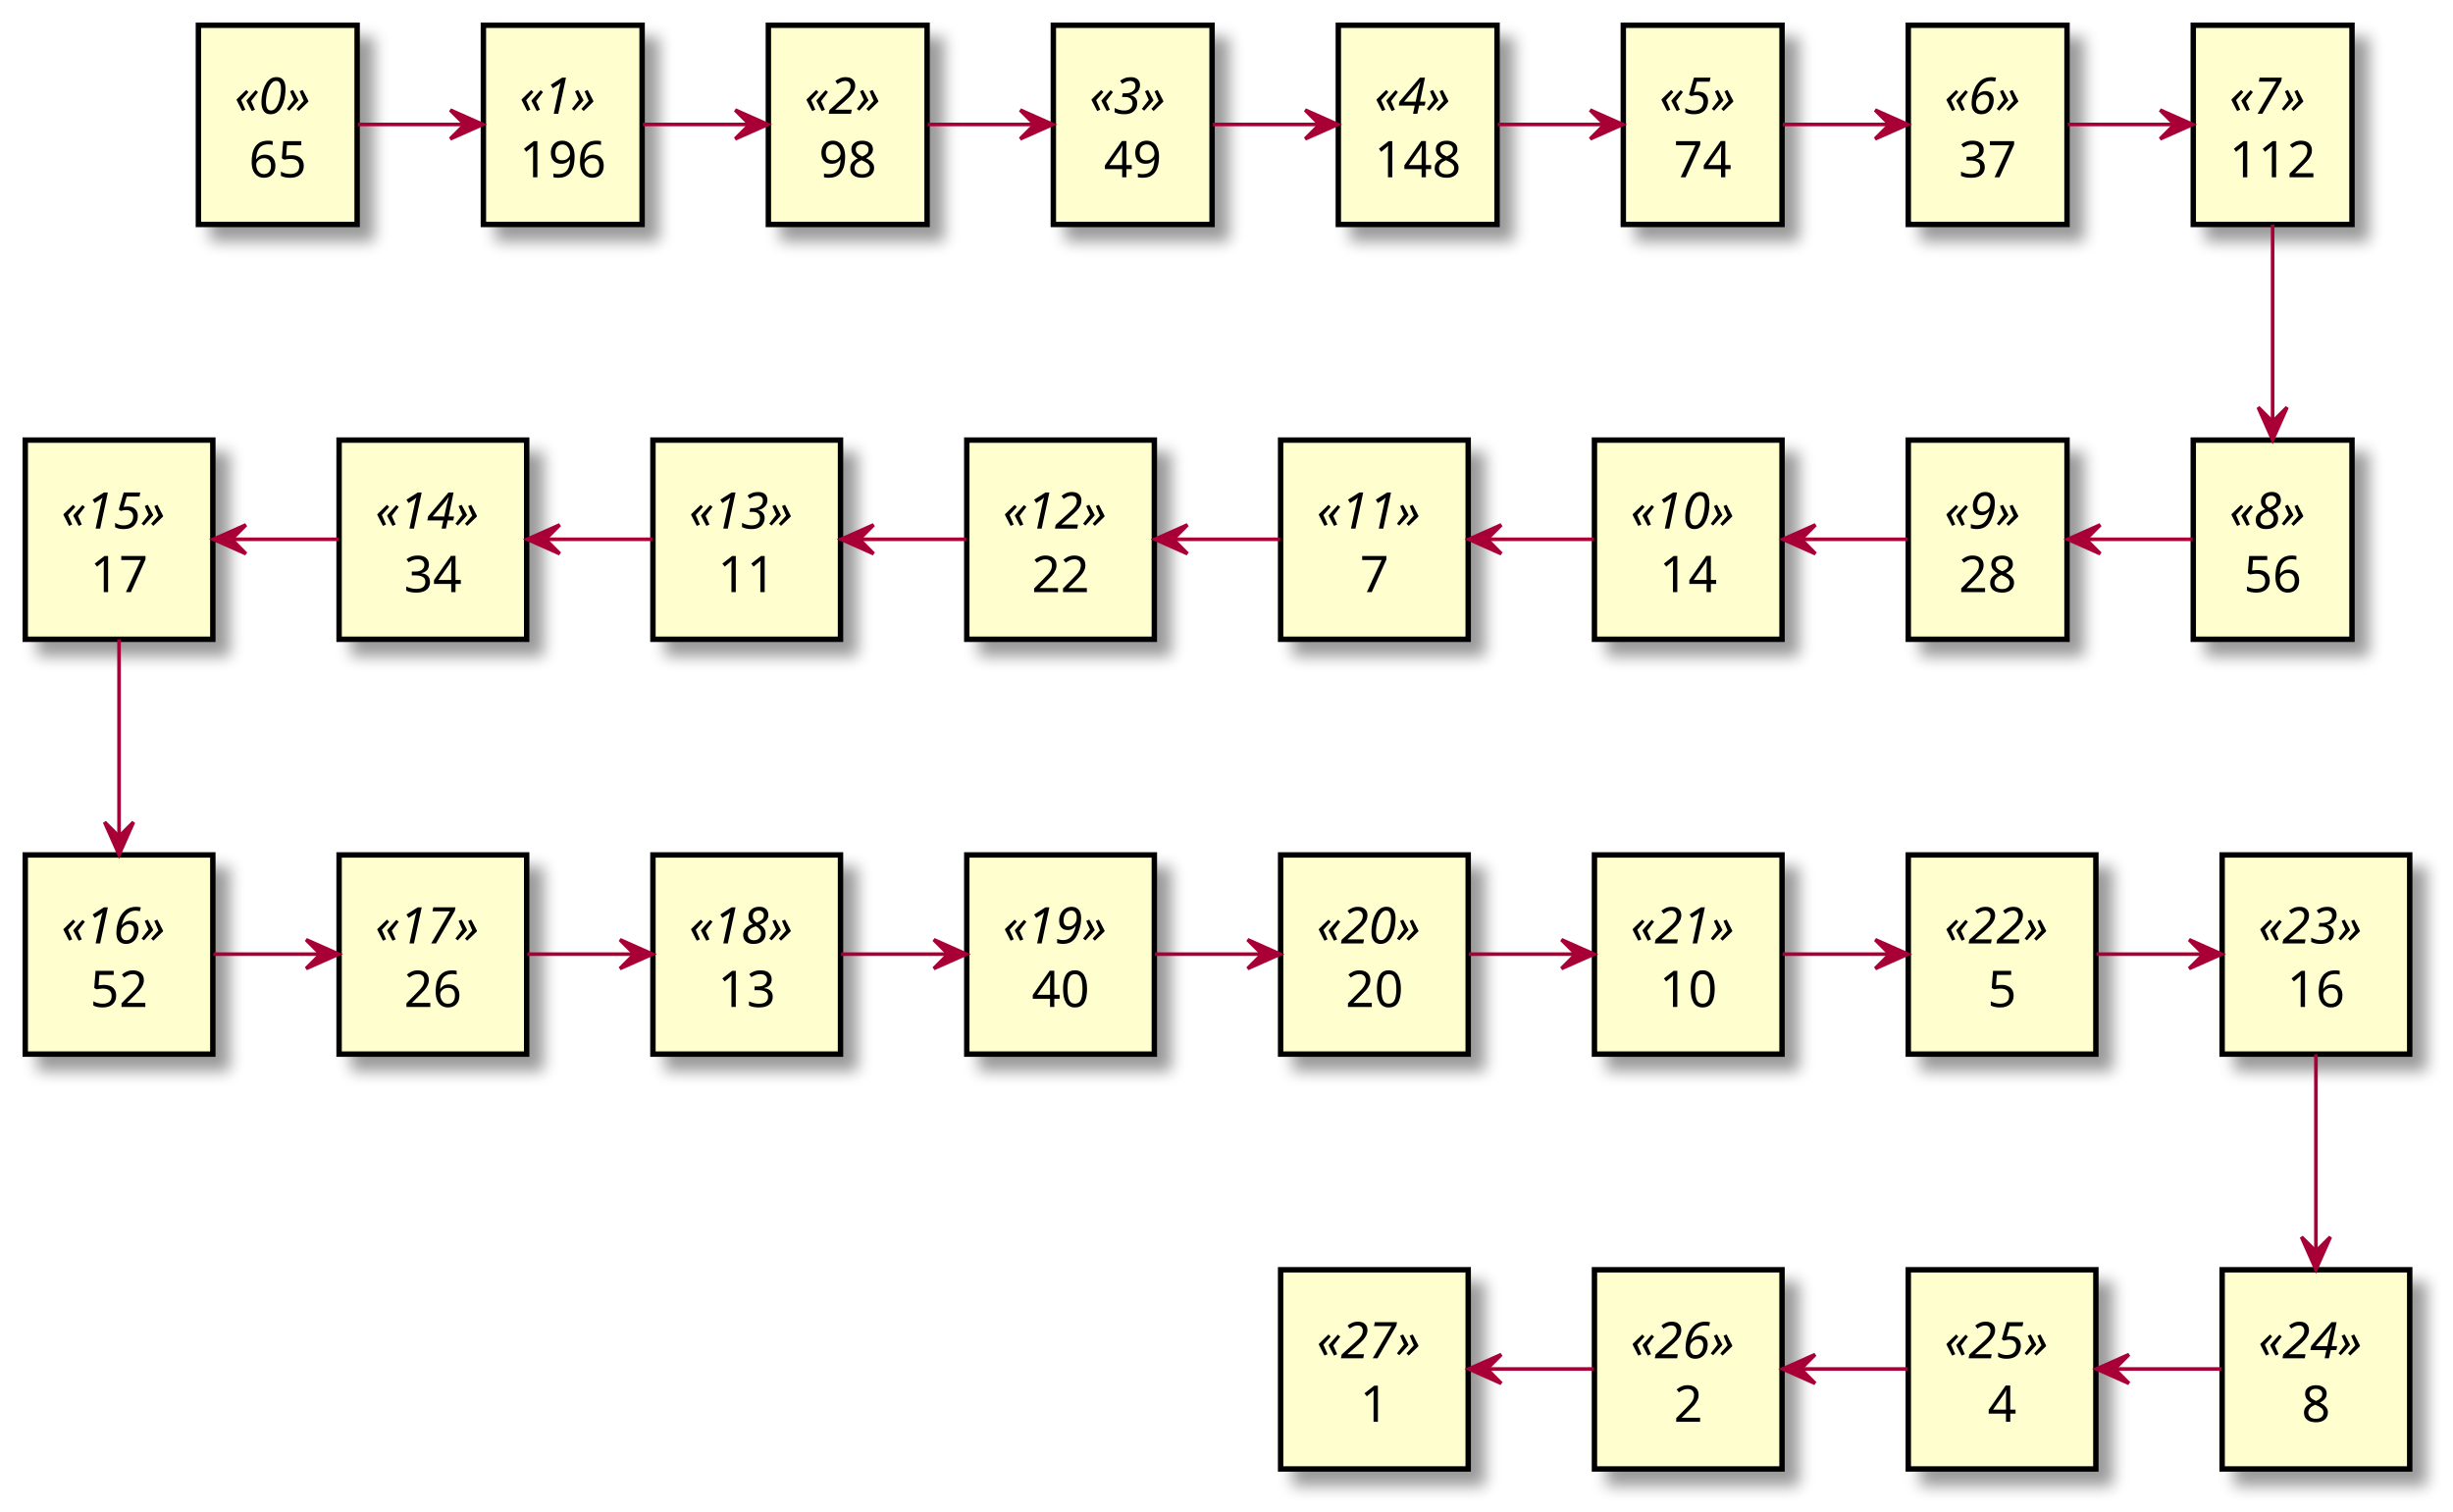
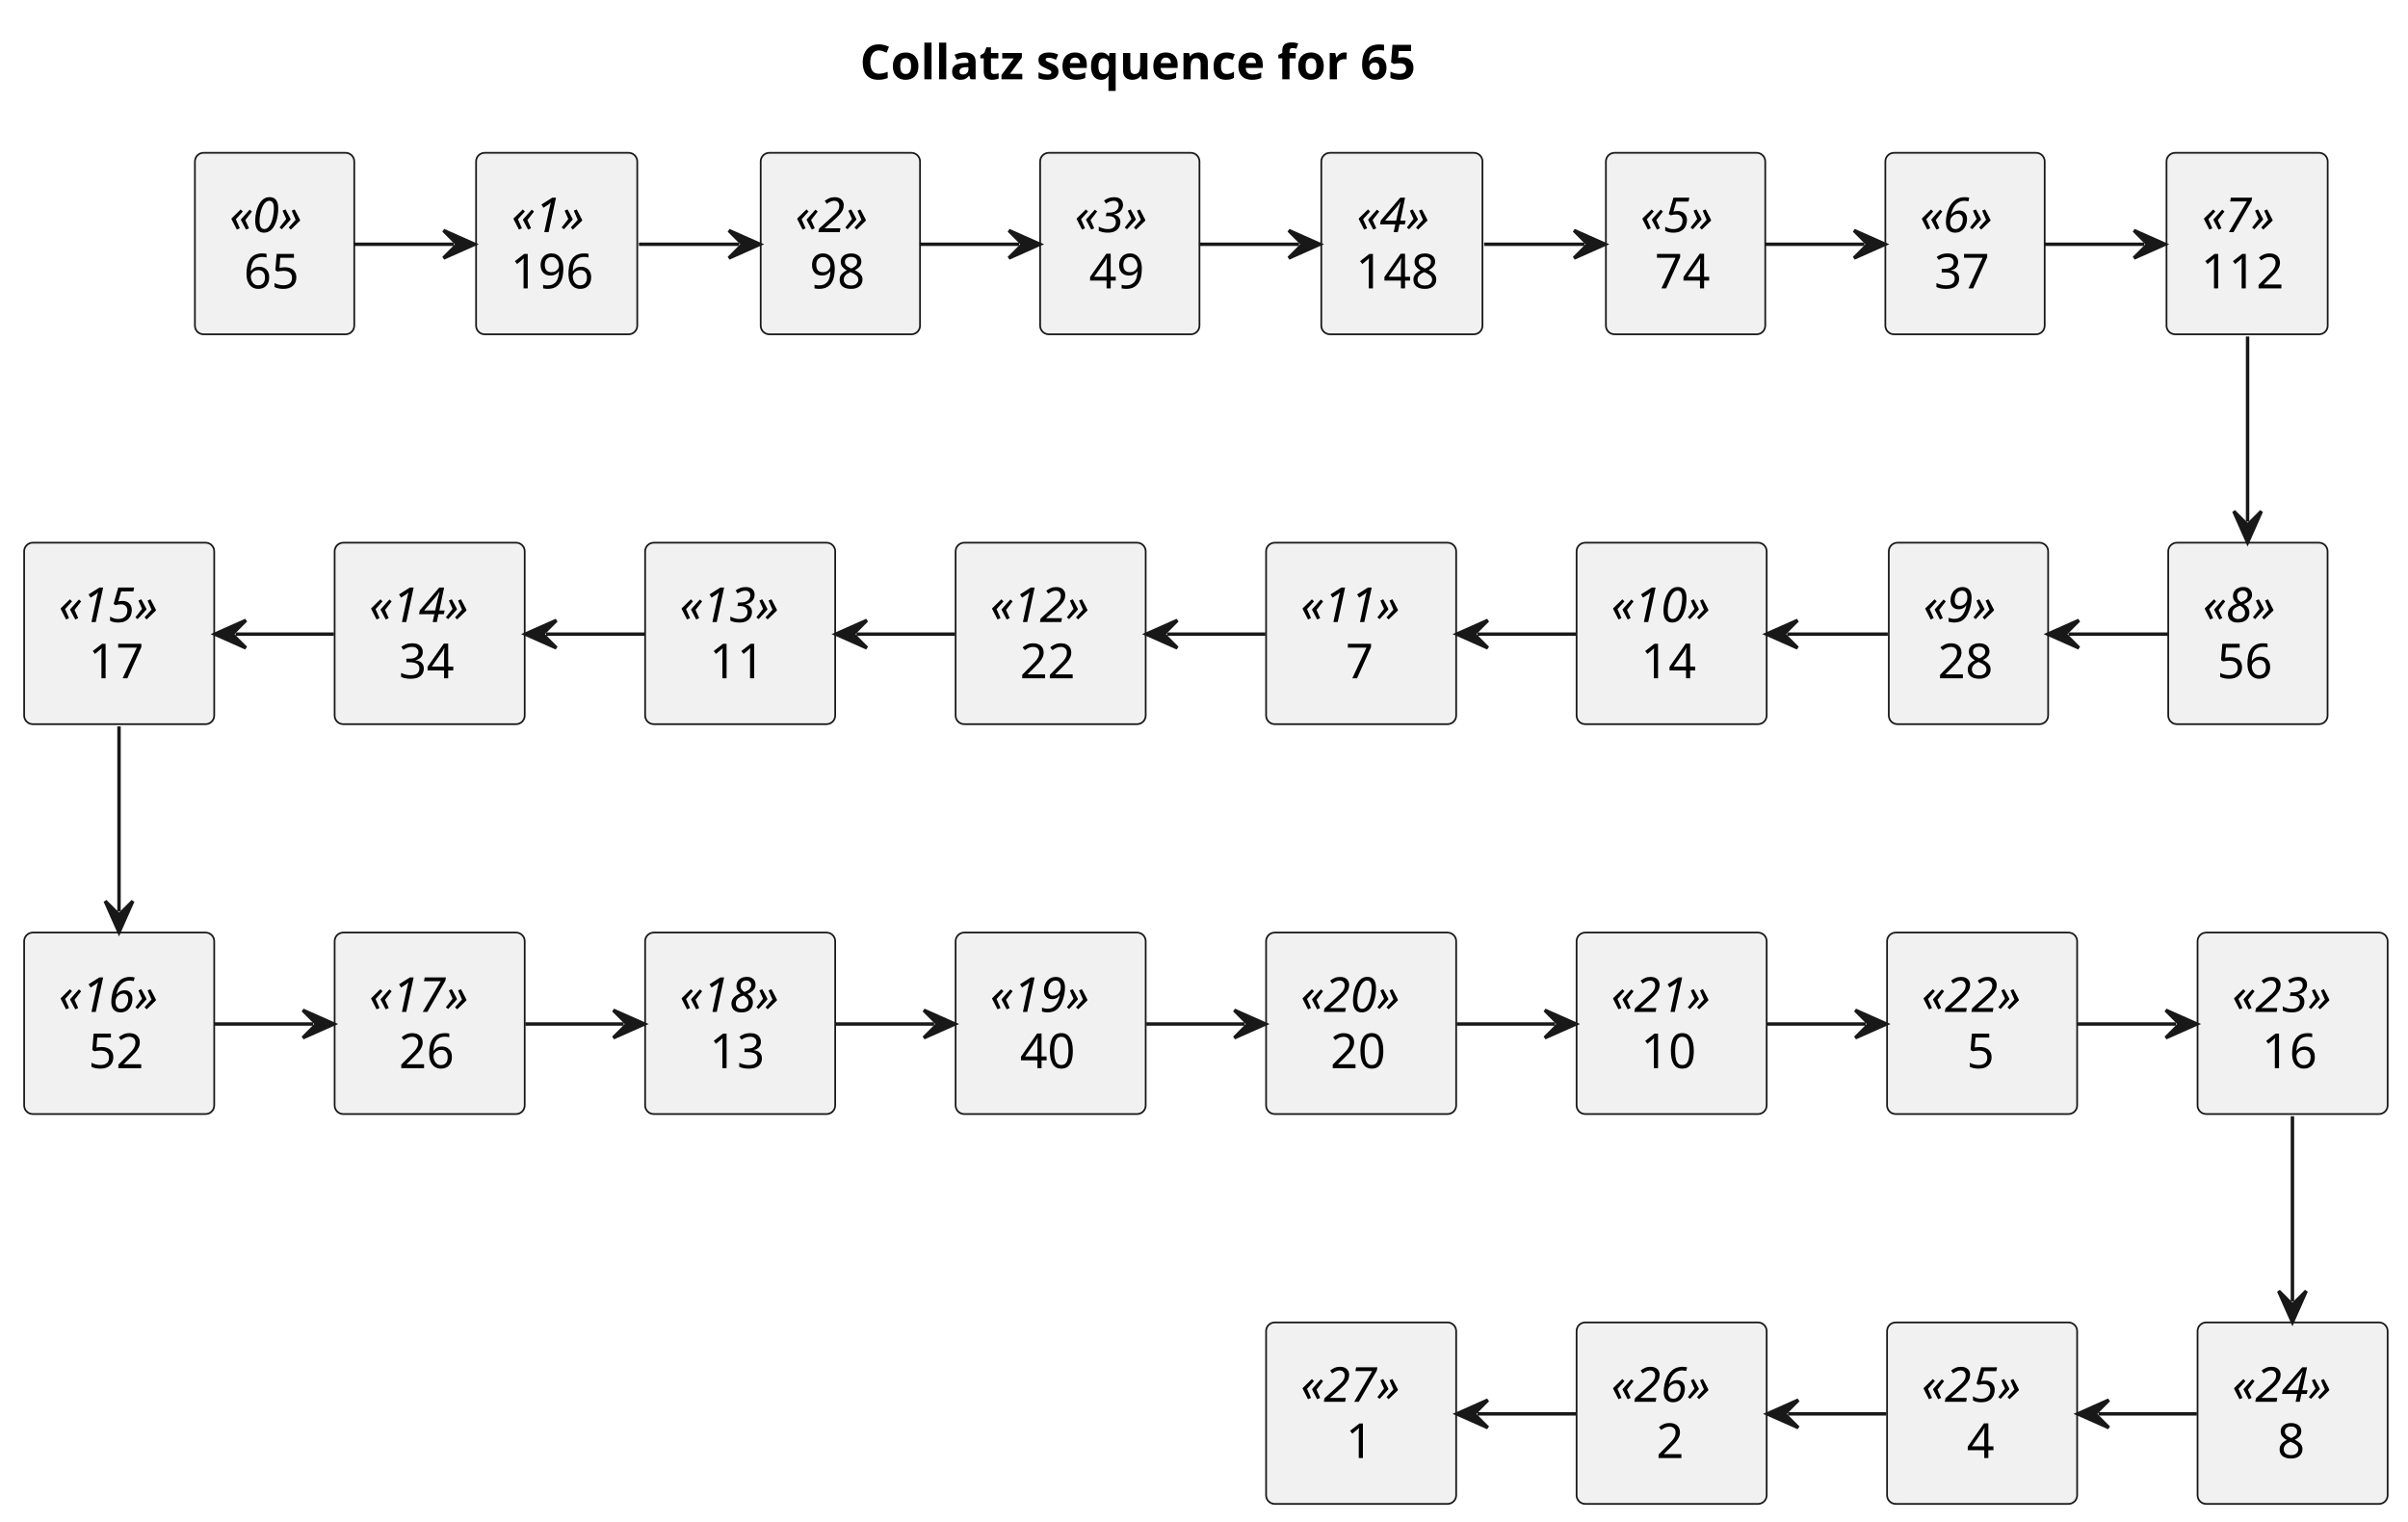
- <svg xmlns="http://www.w3.org/2000/svg" contentScriptType="application/ecmascript" contentStyleType="text/css" height="419px" preserveAspectRatio="none" style="width:680px;height:419px;background:#FFFFFF;" version="1.1" viewBox="0 0 680 419" width="680px" zoomAndPan="magnify">
-   <defs>
-     <filter height="300%" id="f8ib0x39ztjgq" width="300%" x="-1" y="-1">
-       <feGaussianBlur result="blurOut" stdDeviation="2.0" />
-       <feColorMatrix in="blurOut" result="blurOut2" type="matrix" values="0 0 0 0 0 0 0 0 0 0 0 0 0 0 0 0 0 0 .4 0" />
-       <feOffset dx="4.0" dy="4.0" in="blurOut2" result="blurOut3" />
-       <feBlend in="SourceGraphic" in2="blurOut3" mode="normal" />
-     </filter>
-   </defs>
+ <svg xmlns="http://www.w3.org/2000/svg" contentStyleType="text/css" height="441px" preserveAspectRatio="none" style="width:698px;height:441px;background:#FFFFFF;" version="1.1" viewBox="0 0 698 441" width="698px" zoomAndPan="magnify">
+   <defs />
  <g>
-     <rect fill="#FEFECE" filter="url(#f8ib0x39ztjgq)" height="55.219" style="stroke:#000000;stroke-width:1.5;" width="44" x="55" y="7" />
-     <text fill="#000000" font-family="sans-serif" font-size="14" font-style="italic" lengthAdjust="spacing" textLength="24" x="65" y="31.533">«0»</text>
-     <text fill="#000000" font-family="sans-serif" font-size="14" lengthAdjust="spacing" textLength="16" x="69" y="49.143">65</text>
-     <rect fill="#FEFECE" filter="url(#f8ib0x39ztjgq)" height="55.219" style="stroke:#000000;stroke-width:1.5;" width="44" x="134" y="7" />
-     <text fill="#000000" font-family="sans-serif" font-size="14" font-style="italic" lengthAdjust="spacing" textLength="24" x="144" y="31.533">«1»</text>
-     <text fill="#000000" font-family="sans-serif" font-size="14" lengthAdjust="spacing" textLength="24" x="144" y="49.143">196</text>
-     <rect fill="#FEFECE" filter="url(#f8ib0x39ztjgq)" height="55.219" style="stroke:#000000;stroke-width:1.5;" width="44" x="213" y="7" />
-     <text fill="#000000" font-family="sans-serif" font-size="14" font-style="italic" lengthAdjust="spacing" textLength="24" x="223" y="31.533">«2»</text>
-     <text fill="#000000" font-family="sans-serif" font-size="14" lengthAdjust="spacing" textLength="16" x="227" y="49.143">98</text>
-     <rect fill="#FEFECE" filter="url(#f8ib0x39ztjgq)" height="55.219" style="stroke:#000000;stroke-width:1.5;" width="44" x="292" y="7" />
-     <text fill="#000000" font-family="sans-serif" font-size="14" font-style="italic" lengthAdjust="spacing" textLength="24" x="302" y="31.533">«3»</text>
-     <text fill="#000000" font-family="sans-serif" font-size="14" lengthAdjust="spacing" textLength="16" x="306" y="49.143">49</text>
-     <rect fill="#FEFECE" filter="url(#f8ib0x39ztjgq)" height="55.219" style="stroke:#000000;stroke-width:1.5;" width="44" x="371" y="7" />
-     <text fill="#000000" font-family="sans-serif" font-size="14" font-style="italic" lengthAdjust="spacing" textLength="24" x="381" y="31.533">«4»</text>
-     <text fill="#000000" font-family="sans-serif" font-size="14" lengthAdjust="spacing" textLength="24" x="381" y="49.143">148</text>
-     <rect fill="#FEFECE" filter="url(#f8ib0x39ztjgq)" height="55.219" style="stroke:#000000;stroke-width:1.5;" width="44" x="450" y="7" />
-     <text fill="#000000" font-family="sans-serif" font-size="14" font-style="italic" lengthAdjust="spacing" textLength="24" x="460" y="31.533">«5»</text>
-     <text fill="#000000" font-family="sans-serif" font-size="14" lengthAdjust="spacing" textLength="16" x="464" y="49.143">74</text>
-     <rect fill="#FEFECE" filter="url(#f8ib0x39ztjgq)" height="55.219" style="stroke:#000000;stroke-width:1.5;" width="44" x="529" y="7" />
-     <text fill="#000000" font-family="sans-serif" font-size="14" font-style="italic" lengthAdjust="spacing" textLength="24" x="539" y="31.533">«6»</text>
-     <text fill="#000000" font-family="sans-serif" font-size="14" lengthAdjust="spacing" textLength="16" x="543" y="49.143">37</text>
-     <rect fill="#FEFECE" filter="url(#f8ib0x39ztjgq)" height="55.219" style="stroke:#000000;stroke-width:1.5;" width="44" x="608" y="7" />
-     <text fill="#000000" font-family="sans-serif" font-size="14" font-style="italic" lengthAdjust="spacing" textLength="24" x="618" y="31.533">«7»</text>
-     <text fill="#000000" font-family="sans-serif" font-size="14" lengthAdjust="spacing" textLength="24" x="618" y="49.143">112</text>
-     <rect fill="#FEFECE" filter="url(#f8ib0x39ztjgq)" height="55.219" style="stroke:#000000;stroke-width:1.5;" width="44" x="608" y="122" />
-     <text fill="#000000" font-family="sans-serif" font-size="14" font-style="italic" lengthAdjust="spacing" textLength="24" x="618" y="146.533">«8»</text>
-     <text fill="#000000" font-family="sans-serif" font-size="14" lengthAdjust="spacing" textLength="16" x="622" y="164.143">56</text>
-     <rect fill="#FEFECE" filter="url(#f8ib0x39ztjgq)" height="55.219" style="stroke:#000000;stroke-width:1.5;" width="44" x="529" y="122" />
-     <text fill="#000000" font-family="sans-serif" font-size="14" font-style="italic" lengthAdjust="spacing" textLength="24" x="539" y="146.533">«9»</text>
-     <text fill="#000000" font-family="sans-serif" font-size="14" lengthAdjust="spacing" textLength="16" x="543" y="164.143">28</text>
-     <rect fill="#FEFECE" filter="url(#f8ib0x39ztjgq)" height="55.219" style="stroke:#000000;stroke-width:1.5;" width="52" x="442" y="122" />
-     <text fill="#000000" font-family="sans-serif" font-size="14" font-style="italic" lengthAdjust="spacing" textLength="32" x="452" y="146.533">«10»</text>
-     <text fill="#000000" font-family="sans-serif" font-size="14" lengthAdjust="spacing" textLength="16" x="460" y="164.143">14</text>
-     <rect fill="#FEFECE" filter="url(#f8ib0x39ztjgq)" height="55.219" style="stroke:#000000;stroke-width:1.5;" width="52" x="355" y="122" />
-     <text fill="#000000" font-family="sans-serif" font-size="14" font-style="italic" lengthAdjust="spacing" textLength="32" x="365" y="146.533">«11»</text>
-     <text fill="#000000" font-family="sans-serif" font-size="14" lengthAdjust="spacing" textLength="8" x="377" y="164.143">7</text>
-     <rect fill="#FEFECE" filter="url(#f8ib0x39ztjgq)" height="55.219" style="stroke:#000000;stroke-width:1.5;" width="52" x="268" y="122" />
-     <text fill="#000000" font-family="sans-serif" font-size="14" font-style="italic" lengthAdjust="spacing" textLength="32" x="278" y="146.533">«12»</text>
-     <text fill="#000000" font-family="sans-serif" font-size="14" lengthAdjust="spacing" textLength="16" x="286" y="164.143">22</text>
-     <rect fill="#FEFECE" filter="url(#f8ib0x39ztjgq)" height="55.219" style="stroke:#000000;stroke-width:1.5;" width="52" x="181" y="122" />
-     <text fill="#000000" font-family="sans-serif" font-size="14" font-style="italic" lengthAdjust="spacing" textLength="32" x="191" y="146.533">«13»</text>
-     <text fill="#000000" font-family="sans-serif" font-size="14" lengthAdjust="spacing" textLength="16" x="199" y="164.143">11</text>
-     <rect fill="#FEFECE" filter="url(#f8ib0x39ztjgq)" height="55.219" style="stroke:#000000;stroke-width:1.5;" width="52" x="94" y="122" />
-     <text fill="#000000" font-family="sans-serif" font-size="14" font-style="italic" lengthAdjust="spacing" textLength="32" x="104" y="146.533">«14»</text>
-     <text fill="#000000" font-family="sans-serif" font-size="14" lengthAdjust="spacing" textLength="16" x="112" y="164.143">34</text>
-     <rect fill="#FEFECE" filter="url(#f8ib0x39ztjgq)" height="55.219" style="stroke:#000000;stroke-width:1.5;" width="52" x="7" y="122" />
-     <text fill="#000000" font-family="sans-serif" font-size="14" font-style="italic" lengthAdjust="spacing" textLength="32" x="17" y="146.533">«15»</text>
-     <text fill="#000000" font-family="sans-serif" font-size="14" lengthAdjust="spacing" textLength="16" x="25" y="164.143">17</text>
-     <rect fill="#FEFECE" filter="url(#f8ib0x39ztjgq)" height="55.219" style="stroke:#000000;stroke-width:1.5;" width="52" x="7" y="237" />
-     <text fill="#000000" font-family="sans-serif" font-size="14" font-style="italic" lengthAdjust="spacing" textLength="32" x="17" y="261.533">«16»</text>
-     <text fill="#000000" font-family="sans-serif" font-size="14" lengthAdjust="spacing" textLength="16" x="25" y="279.143">52</text>
-     <rect fill="#FEFECE" filter="url(#f8ib0x39ztjgq)" height="55.219" style="stroke:#000000;stroke-width:1.5;" width="52" x="94" y="237" />
-     <text fill="#000000" font-family="sans-serif" font-size="14" font-style="italic" lengthAdjust="spacing" textLength="32" x="104" y="261.533">«17»</text>
-     <text fill="#000000" font-family="sans-serif" font-size="14" lengthAdjust="spacing" textLength="16" x="112" y="279.143">26</text>
-     <rect fill="#FEFECE" filter="url(#f8ib0x39ztjgq)" height="55.219" style="stroke:#000000;stroke-width:1.5;" width="52" x="181" y="237" />
-     <text fill="#000000" font-family="sans-serif" font-size="14" font-style="italic" lengthAdjust="spacing" textLength="32" x="191" y="261.533">«18»</text>
-     <text fill="#000000" font-family="sans-serif" font-size="14" lengthAdjust="spacing" textLength="16" x="199" y="279.143">13</text>
-     <rect fill="#FEFECE" filter="url(#f8ib0x39ztjgq)" height="55.219" style="stroke:#000000;stroke-width:1.5;" width="52" x="268" y="237" />
-     <text fill="#000000" font-family="sans-serif" font-size="14" font-style="italic" lengthAdjust="spacing" textLength="32" x="278" y="261.533">«19»</text>
-     <text fill="#000000" font-family="sans-serif" font-size="14" lengthAdjust="spacing" textLength="16" x="286" y="279.143">40</text>
-     <rect fill="#FEFECE" filter="url(#f8ib0x39ztjgq)" height="55.219" style="stroke:#000000;stroke-width:1.5;" width="52" x="355" y="237" />
-     <text fill="#000000" font-family="sans-serif" font-size="14" font-style="italic" lengthAdjust="spacing" textLength="32" x="365" y="261.533">«20»</text>
-     <text fill="#000000" font-family="sans-serif" font-size="14" lengthAdjust="spacing" textLength="16" x="373" y="279.143">20</text>
-     <rect fill="#FEFECE" filter="url(#f8ib0x39ztjgq)" height="55.219" style="stroke:#000000;stroke-width:1.5;" width="52" x="442" y="237" />
-     <text fill="#000000" font-family="sans-serif" font-size="14" font-style="italic" lengthAdjust="spacing" textLength="32" x="452" y="261.533">«21»</text>
-     <text fill="#000000" font-family="sans-serif" font-size="14" lengthAdjust="spacing" textLength="16" x="460" y="279.143">10</text>
-     <rect fill="#FEFECE" filter="url(#f8ib0x39ztjgq)" height="55.219" style="stroke:#000000;stroke-width:1.5;" width="52" x="529" y="237" />
-     <text fill="#000000" font-family="sans-serif" font-size="14" font-style="italic" lengthAdjust="spacing" textLength="32" x="539" y="261.533">«22»</text>
-     <text fill="#000000" font-family="sans-serif" font-size="14" lengthAdjust="spacing" textLength="8" x="551" y="279.143">5</text>
-     <rect fill="#FEFECE" filter="url(#f8ib0x39ztjgq)" height="55.219" style="stroke:#000000;stroke-width:1.5;" width="52" x="616" y="237" />
-     <text fill="#000000" font-family="sans-serif" font-size="14" font-style="italic" lengthAdjust="spacing" textLength="32" x="626" y="261.533">«23»</text>
-     <text fill="#000000" font-family="sans-serif" font-size="14" lengthAdjust="spacing" textLength="16" x="634" y="279.143">16</text>
-     <rect fill="#FEFECE" filter="url(#f8ib0x39ztjgq)" height="55.219" style="stroke:#000000;stroke-width:1.5;" width="52" x="616" y="352" />
-     <text fill="#000000" font-family="sans-serif" font-size="14" font-style="italic" lengthAdjust="spacing" textLength="32" x="626" y="376.533">«24»</text>
-     <text fill="#000000" font-family="sans-serif" font-size="14" lengthAdjust="spacing" textLength="8" x="638" y="394.143">8</text>
-     <rect fill="#FEFECE" filter="url(#f8ib0x39ztjgq)" height="55.219" style="stroke:#000000;stroke-width:1.5;" width="52" x="529" y="352" />
-     <text fill="#000000" font-family="sans-serif" font-size="14" font-style="italic" lengthAdjust="spacing" textLength="32" x="539" y="376.533">«25»</text>
-     <text fill="#000000" font-family="sans-serif" font-size="14" lengthAdjust="spacing" textLength="8" x="551" y="394.143">4</text>
-     <rect fill="#FEFECE" filter="url(#f8ib0x39ztjgq)" height="55.219" style="stroke:#000000;stroke-width:1.5;" width="52" x="442" y="352" />
-     <text fill="#000000" font-family="sans-serif" font-size="14" font-style="italic" lengthAdjust="spacing" textLength="32" x="452" y="376.533">«26»</text>
-     <text fill="#000000" font-family="sans-serif" font-size="14" lengthAdjust="spacing" textLength="8" x="464" y="394.143">2</text>
-     <rect fill="#FEFECE" filter="url(#f8ib0x39ztjgq)" height="55.219" style="stroke:#000000;stroke-width:1.5;" width="52" x="355" y="352" />
-     <text fill="#000000" font-family="sans-serif" font-size="14" font-style="italic" lengthAdjust="spacing" textLength="32" x="365" y="376.533">«27»</text>
-     <text fill="#000000" font-family="sans-serif" font-size="14" lengthAdjust="spacing" textLength="8" x="377" y="394.143">1</text>
-     <path d="M99.22,34.5 C109.04,34.5 118.86,34.5 128.68,34.5 " fill="none" id="65-to-196" style="stroke:#A80036;stroke-width:1.0;" />
-     <polygon fill="#A80036" points="133.82,34.5,124.82,30.5,128.82,34.5,124.82,38.5,133.82,34.5" style="stroke:#A80036;stroke-width:1.0;" />
-     <path d="M178.22,34.5 C188.04,34.5 197.86,34.5 207.68,34.5 " fill="none" id="196-to-98" style="stroke:#A80036;stroke-width:1.0;" />
-     <polygon fill="#A80036" points="212.82,34.5,203.82,30.5,207.82,34.5,203.82,38.5,212.82,34.5" style="stroke:#A80036;stroke-width:1.0;" />
-     <path d="M257.22,34.5 C267.04,34.5 276.86,34.5 286.68,34.5 " fill="none" id="98-to-49" style="stroke:#A80036;stroke-width:1.0;" />
-     <polygon fill="#A80036" points="291.82,34.5,282.82,30.5,286.82,34.5,282.82,38.5,291.82,34.5" style="stroke:#A80036;stroke-width:1.0;" />
-     <path d="M336.22,34.5 C346.04,34.5 355.86,34.5 365.68,34.5 " fill="none" id="49-to-148" style="stroke:#A80036;stroke-width:1.0;" />
-     <polygon fill="#A80036" points="370.82,34.5,361.82,30.5,365.82,34.5,361.82,38.5,370.82,34.5" style="stroke:#A80036;stroke-width:1.0;" />
-     <path d="M415.22,34.5 C425.04,34.5 434.86,34.5 444.68,34.5 " fill="none" id="148-to-74" style="stroke:#A80036;stroke-width:1.0;" />
-     <polygon fill="#A80036" points="449.82,34.5,440.82,30.5,444.82,34.5,440.82,38.5,449.82,34.5" style="stroke:#A80036;stroke-width:1.0;" />
-     <path d="M494.22,34.5 C504.04,34.5 513.86,34.5 523.68,34.5 " fill="none" id="74-to-37" style="stroke:#A80036;stroke-width:1.0;" />
-     <polygon fill="#A80036" points="528.82,34.5,519.82,30.5,523.82,34.5,519.82,38.5,528.82,34.5" style="stroke:#A80036;stroke-width:1.0;" />
-     <path d="M573.22,34.5 C583.04,34.5 592.86,34.5 602.68,34.5 " fill="none" id="37-to-112" style="stroke:#A80036;stroke-width:1.0;" />
-     <polygon fill="#A80036" points="607.82,34.5,598.82,30.5,602.82,34.5,598.82,38.5,607.82,34.5" style="stroke:#A80036;stroke-width:1.0;" />
-     <path d="M630,62.28 C630,78.6 630,99.56 630,116.72 " fill="none" id="112-to-56" style="stroke:#A80036;stroke-width:1.0;" />
-     <polygon fill="#A80036" points="630,121.91,634,112.91,630,116.91,626,112.91,630,121.91" style="stroke:#A80036;stroke-width:1.0;" />
-     <path d="M578.35,149.5 C588.18,149.5 598,149.5 607.82,149.5 " fill="none" id="28-backto-56" style="stroke:#A80036;stroke-width:1.0;" />
-     <polygon fill="#A80036" points="573.22,149.5,582.22,153.5,578.22,149.5,582.22,145.5,573.22,149.5" style="stroke:#A80036;stroke-width:1.0;" />
-     <path d="M499.39,149.5 C509.21,149.5 519.02,149.5 528.84,149.5 " fill="none" id="14-backto-28" style="stroke:#A80036;stroke-width:1.0;" />
-     <polygon fill="#A80036" points="494.26,149.5,503.26,153.5,499.26,149.5,503.26,145.5,494.26,149.5" style="stroke:#A80036;stroke-width:1.0;" />
-     <path d="M412.32,149.5 C422.17,149.5 432.01,149.5 441.86,149.5 " fill="none" id="7-backto-14" style="stroke:#A80036;stroke-width:1.0;" />
-     <polygon fill="#A80036" points="407.17,149.5,416.17,153.5,412.17,149.5,416.17,145.5,407.17,149.5" style="stroke:#A80036;stroke-width:1.0;" />
-     <path d="M325.32,149.5 C335.17,149.5 345.01,149.5 354.86,149.5 " fill="none" id="22-backto-7" style="stroke:#A80036;stroke-width:1.0;" />
-     <polygon fill="#A80036" points="320.17,149.5,329.17,153.5,325.17,149.5,329.17,145.5,320.17,149.5" style="stroke:#A80036;stroke-width:1.0;" />
-     <path d="M238.32,149.5 C248.17,149.5 258.01,149.5 267.86,149.5 " fill="none" id="11-backto-22" style="stroke:#A80036;stroke-width:1.0;" />
-     <polygon fill="#A80036" points="233.17,149.5,242.17,153.5,238.17,149.5,242.17,145.5,233.17,149.5" style="stroke:#A80036;stroke-width:1.0;" />
-     <path d="M151.32,149.5 C161.17,149.5 171.01,149.5 180.86,149.5 " fill="none" id="34-backto-11" style="stroke:#A80036;stroke-width:1.0;" />
-     <polygon fill="#A80036" points="146.17,149.5,155.17,153.5,151.17,149.5,155.17,145.5,146.17,149.5" style="stroke:#A80036;stroke-width:1.0;" />
-     <path d="M64.32,149.5 C74.17,149.5 84.01,149.5 93.86,149.5 " fill="none" id="17-backto-34" style="stroke:#A80036;stroke-width:1.0;" />
-     <polygon fill="#A80036" points="59.17,149.5,68.17,153.5,64.17,149.5,68.17,145.5,59.17,149.5" style="stroke:#A80036;stroke-width:1.0;" />
-     <path d="M33,177.28 C33,193.6 33,214.56 33,231.72 " fill="none" id="17-to-52" style="stroke:#A80036;stroke-width:1.0;" />
-     <polygon fill="#A80036" points="33,236.91,37,227.91,33,231.91,29,227.91,33,236.91" style="stroke:#A80036;stroke-width:1.0;" />
-     <path d="M59.17,264.5 C69.02,264.5 78.86,264.5 88.71,264.5 " fill="none" id="52-to-26" style="stroke:#A80036;stroke-width:1.0;" />
-     <polygon fill="#A80036" points="93.86,264.5,84.86,260.5,88.86,264.5,84.86,268.5,93.86,264.5" style="stroke:#A80036;stroke-width:1.0;" />
-     <path d="M146.17,264.5 C156.02,264.5 165.86,264.5 175.71,264.5 " fill="none" id="26-to-13" style="stroke:#A80036;stroke-width:1.0;" />
-     <polygon fill="#A80036" points="180.86,264.5,171.86,260.5,175.86,264.5,171.86,268.5,180.86,264.5" style="stroke:#A80036;stroke-width:1.0;" />
-     <path d="M233.17,264.5 C243.02,264.5 252.86,264.5 262.71,264.5 " fill="none" id="13-to-40" style="stroke:#A80036;stroke-width:1.0;" />
-     <polygon fill="#A80036" points="267.86,264.5,258.86,260.5,262.86,264.5,258.86,268.5,267.86,264.5" style="stroke:#A80036;stroke-width:1.0;" />
-     <path d="M320.17,264.5 C330.02,264.5 339.86,264.5 349.71,264.5 " fill="none" id="40-to-20" style="stroke:#A80036;stroke-width:1.0;" />
-     <polygon fill="#A80036" points="354.86,264.5,345.86,260.5,349.86,264.5,345.86,268.5,354.86,264.5" style="stroke:#A80036;stroke-width:1.0;" />
-     <path d="M407.17,264.5 C417.02,264.5 426.86,264.5 436.71,264.5 " fill="none" id="20-to-10" style="stroke:#A80036;stroke-width:1.0;" />
-     <polygon fill="#A80036" points="441.86,264.5,432.86,260.5,436.86,264.5,432.86,268.5,441.86,264.5" style="stroke:#A80036;stroke-width:1.0;" />
-     <path d="M494.17,264.5 C504.02,264.5 513.86,264.5 523.71,264.5 " fill="none" id="10-to-5" style="stroke:#A80036;stroke-width:1.0;" />
-     <polygon fill="#A80036" points="528.86,264.5,519.86,260.5,523.86,264.5,519.86,268.5,528.86,264.5" style="stroke:#A80036;stroke-width:1.0;" />
-     <path d="M581.17,264.5 C591.02,264.5 600.86,264.5 610.71,264.5 " fill="none" id="5-to-16" style="stroke:#A80036;stroke-width:1.0;" />
-     <polygon fill="#A80036" points="615.86,264.5,606.86,260.5,610.86,264.5,606.86,268.5,615.86,264.5" style="stroke:#A80036;stroke-width:1.0;" />
-     <path d="M642,292.28 C642,308.6 642,329.56 642,346.72 " fill="none" id="16-to-8" style="stroke:#A80036;stroke-width:1.0;" />
-     <polygon fill="#A80036" points="642,351.91,646,342.91,642,346.91,638,342.91,642,351.91" style="stroke:#A80036;stroke-width:1.0;" />
-     <path d="M586.32,379.5 C596.17,379.5 606.01,379.5 615.86,379.5 " fill="none" id="4-backto-8" style="stroke:#A80036;stroke-width:1.0;" />
-     <polygon fill="#A80036" points="581.17,379.5,590.17,383.5,586.17,379.5,590.17,375.5,581.17,379.5" style="stroke:#A80036;stroke-width:1.0;" />
-     <path d="M499.32,379.5 C509.17,379.5 519.01,379.5 528.86,379.5 " fill="none" id="2-backto-4" style="stroke:#A80036;stroke-width:1.0;" />
-     <polygon fill="#A80036" points="494.17,379.5,503.17,383.5,499.17,379.5,503.17,375.5,494.17,379.5" style="stroke:#A80036;stroke-width:1.0;" />
-     <path d="M412.32,379.5 C422.17,379.5 432.01,379.5 441.86,379.5 " fill="none" id="1-backto-2" style="stroke:#A80036;stroke-width:1.0;" />
-     <polygon fill="#A80036" points="407.17,379.5,416.17,383.5,412.17,379.5,416.17,375.5,407.17,379.5" style="stroke:#A80036;stroke-width:1.0;" />
+     <text fill="#000000" font-family="sans-serif" font-size="14" font-weight="bold" lengthAdjust="spacing" textLength="185.568" x="249.264" y="22.995">Collatz sequence for 65</text>
+     <g id="elem_65">
+       <rect fill="#F1F1F1" height="52.594" rx="2.5" ry="2.5" style="stroke:#181818;stroke-width:0.5;" width="46.188" x="56.5" y="44.297" />
+       <text fill="#000000" font-family="sans-serif" font-size="14" font-style="italic" lengthAdjust="spacing" textLength="26.189" x="66.5" y="67.292">«0»</text>
+       <text fill="#000000" font-family="sans-serif" font-size="14" lengthAdjust="spacing" textLength="17.814" x="70.687" y="83.589">65</text>
+     </g>
+     <g id="elem_196">
+       <rect fill="#F1F1F1" height="52.594" rx="2.5" ry="2.5" style="stroke:#181818;stroke-width:0.5;" width="46.722" x="138" y="44.297" />
+       <text fill="#000000" font-family="sans-serif" font-size="14" font-style="italic" lengthAdjust="spacing" textLength="26.189" x="148.267" y="67.292">«1»</text>
+       <text fill="#000000" font-family="sans-serif" font-size="14" lengthAdjust="spacing" textLength="26.722" x="148" y="83.589">196</text>
+     </g>
+     <g id="elem_98">
+       <rect fill="#F1F1F1" height="52.594" rx="2.5" ry="2.5" style="stroke:#181818;stroke-width:0.5;" width="46.188" x="220.5" y="44.297" />
+       <text fill="#000000" font-family="sans-serif" font-size="14" font-style="italic" lengthAdjust="spacing" textLength="26.189" x="230.5" y="67.292">«2»</text>
+       <text fill="#000000" font-family="sans-serif" font-size="14" lengthAdjust="spacing" textLength="17.814" x="234.687" y="83.589">98</text>
+     </g>
+     <g id="elem_49">
+       <rect fill="#F1F1F1" height="52.594" rx="2.5" ry="2.5" style="stroke:#181818;stroke-width:0.5;" width="46.188" x="301.5" y="44.297" />
+       <text fill="#000000" font-family="sans-serif" font-size="14" font-style="italic" lengthAdjust="spacing" textLength="26.189" x="311.5" y="67.292">«3»</text>
+       <text fill="#000000" font-family="sans-serif" font-size="14" lengthAdjust="spacing" textLength="17.814" x="315.687" y="83.589">49</text>
+     </g>
+     <g id="elem_148">
+       <rect fill="#F1F1F1" height="52.594" rx="2.5" ry="2.5" style="stroke:#181818;stroke-width:0.5;" width="46.722" x="383" y="44.297" />
+       <text fill="#000000" font-family="sans-serif" font-size="14" font-style="italic" lengthAdjust="spacing" textLength="26.189" x="393.267" y="67.292">«4»</text>
+       <text fill="#000000" font-family="sans-serif" font-size="14" lengthAdjust="spacing" textLength="26.722" x="393" y="83.589">148</text>
+     </g>
+     <g id="elem_74">
+       <rect fill="#F1F1F1" height="52.594" rx="2.5" ry="2.5" style="stroke:#181818;stroke-width:0.5;" width="46.188" x="465.5" y="44.297" />
+       <text fill="#000000" font-family="sans-serif" font-size="14" font-style="italic" lengthAdjust="spacing" textLength="26.189" x="475.5" y="67.292">«5»</text>
+       <text fill="#000000" font-family="sans-serif" font-size="14" lengthAdjust="spacing" textLength="17.814" x="479.687" y="83.589">74</text>
+     </g>
+     <g id="elem_37">
+       <rect fill="#F1F1F1" height="52.594" rx="2.5" ry="2.5" style="stroke:#181818;stroke-width:0.5;" width="46.188" x="546.5" y="44.297" />
+       <text fill="#000000" font-family="sans-serif" font-size="14" font-style="italic" lengthAdjust="spacing" textLength="26.189" x="556.5" y="67.292">«6»</text>
+       <text fill="#000000" font-family="sans-serif" font-size="14" lengthAdjust="spacing" textLength="17.814" x="560.687" y="83.589">37</text>
+     </g>
+     <g id="elem_112">
+       <rect fill="#F1F1F1" height="52.594" rx="2.5" ry="2.5" style="stroke:#181818;stroke-width:0.5;" width="46.722" x="628" y="44.297" />
+       <text fill="#000000" font-family="sans-serif" font-size="14" font-style="italic" lengthAdjust="spacing" textLength="26.189" x="638.267" y="67.292">«7»</text>
+       <text fill="#000000" font-family="sans-serif" font-size="14" lengthAdjust="spacing" textLength="26.722" x="638" y="83.589">112</text>
+     </g>
+     <g id="elem_56">
+       <rect fill="#F1F1F1" height="52.594" rx="2.5" ry="2.5" style="stroke:#181818;stroke-width:0.5;" width="46.188" x="628.5" y="157.297" />
+       <text fill="#000000" font-family="sans-serif" font-size="14" font-style="italic" lengthAdjust="spacing" textLength="26.189" x="638.5" y="180.292">«8»</text>
+       <text fill="#000000" font-family="sans-serif" font-size="14" lengthAdjust="spacing" textLength="17.814" x="642.687" y="196.589">56</text>
+     </g>
+     <g id="elem_28">
+       <rect fill="#F1F1F1" height="52.594" rx="2.5" ry="2.5" style="stroke:#181818;stroke-width:0.5;" width="46.188" x="547.5" y="157.297" />
+       <text fill="#000000" font-family="sans-serif" font-size="14" font-style="italic" lengthAdjust="spacing" textLength="26.189" x="557.5" y="180.292">«9»</text>
+       <text fill="#000000" font-family="sans-serif" font-size="14" lengthAdjust="spacing" textLength="17.814" x="561.687" y="196.589">28</text>
+     </g>
+     <g id="elem_14">
+       <rect fill="#F1F1F1" height="52.594" rx="2.5" ry="2.5" style="stroke:#181818;stroke-width:0.5;" width="55.096" x="457" y="157.297" />
+       <text fill="#000000" font-family="sans-serif" font-size="14" font-style="italic" lengthAdjust="spacing" textLength="35.096" x="467" y="180.292">«10»</text>
+       <text fill="#000000" font-family="sans-serif" font-size="14" lengthAdjust="spacing" textLength="17.814" x="475.641" y="196.589">14</text>
+     </g>
+     <g id="elem_7">
+       <rect fill="#F1F1F1" height="52.594" rx="2.5" ry="2.5" style="stroke:#181818;stroke-width:0.5;" width="55.096" x="367" y="157.297" />
+       <text fill="#000000" font-family="sans-serif" font-size="14" font-style="italic" lengthAdjust="spacing" textLength="35.096" x="377" y="180.292">«11»</text>
+       <text fill="#000000" font-family="sans-serif" font-size="14" lengthAdjust="spacing" textLength="8.907" x="390.094" y="196.589">7</text>
+     </g>
+     <g id="elem_22">
+       <rect fill="#F1F1F1" height="52.594" rx="2.5" ry="2.5" style="stroke:#181818;stroke-width:0.5;" width="55.096" x="277" y="157.297" />
+       <text fill="#000000" font-family="sans-serif" font-size="14" font-style="italic" lengthAdjust="spacing" textLength="35.096" x="287" y="180.292">«12»</text>
+       <text fill="#000000" font-family="sans-serif" font-size="14" lengthAdjust="spacing" textLength="17.814" x="295.641" y="196.589">22</text>
+     </g>
+     <g id="elem_11">
+       <rect fill="#F1F1F1" height="52.594" rx="2.5" ry="2.5" style="stroke:#181818;stroke-width:0.5;" width="55.096" x="187" y="157.297" />
+       <text fill="#000000" font-family="sans-serif" font-size="14" font-style="italic" lengthAdjust="spacing" textLength="35.096" x="197" y="180.292">«13»</text>
+       <text fill="#000000" font-family="sans-serif" font-size="14" lengthAdjust="spacing" textLength="17.814" x="205.641" y="196.589">11</text>
+     </g>
+     <g id="elem_34">
+       <rect fill="#F1F1F1" height="52.594" rx="2.5" ry="2.5" style="stroke:#181818;stroke-width:0.5;" width="55.096" x="97" y="157.297" />
+       <text fill="#000000" font-family="sans-serif" font-size="14" font-style="italic" lengthAdjust="spacing" textLength="35.096" x="107" y="180.292">«14»</text>
+       <text fill="#000000" font-family="sans-serif" font-size="14" lengthAdjust="spacing" textLength="17.814" x="115.641" y="196.589">34</text>
+     </g>
+     <g id="elem_17">
+       <rect fill="#F1F1F1" height="52.594" rx="2.5" ry="2.5" style="stroke:#181818;stroke-width:0.5;" width="55.096" x="7" y="157.297" />
+       <text fill="#000000" font-family="sans-serif" font-size="14" font-style="italic" lengthAdjust="spacing" textLength="35.096" x="17" y="180.292">«15»</text>
+       <text fill="#000000" font-family="sans-serif" font-size="14" lengthAdjust="spacing" textLength="17.814" x="25.641" y="196.589">17</text>
+     </g>
+     <g id="elem_52">
+       <rect fill="#F1F1F1" height="52.594" rx="2.5" ry="2.5" style="stroke:#181818;stroke-width:0.5;" width="55.096" x="7" y="270.297" />
+       <text fill="#000000" font-family="sans-serif" font-size="14" font-style="italic" lengthAdjust="spacing" textLength="35.096" x="17" y="293.292">«16»</text>
+       <text fill="#000000" font-family="sans-serif" font-size="14" lengthAdjust="spacing" textLength="17.814" x="25.641" y="309.589">52</text>
+     </g>
+     <g id="elem_26">
+       <rect fill="#F1F1F1" height="52.594" rx="2.5" ry="2.5" style="stroke:#181818;stroke-width:0.5;" width="55.096" x="97" y="270.297" />
+       <text fill="#000000" font-family="sans-serif" font-size="14" font-style="italic" lengthAdjust="spacing" textLength="35.096" x="107" y="293.292">«17»</text>
+       <text fill="#000000" font-family="sans-serif" font-size="14" lengthAdjust="spacing" textLength="17.814" x="115.641" y="309.589">26</text>
+     </g>
+     <g id="elem_13">
+       <rect fill="#F1F1F1" height="52.594" rx="2.5" ry="2.5" style="stroke:#181818;stroke-width:0.5;" width="55.096" x="187" y="270.297" />
+       <text fill="#000000" font-family="sans-serif" font-size="14" font-style="italic" lengthAdjust="spacing" textLength="35.096" x="197" y="293.292">«18»</text>
+       <text fill="#000000" font-family="sans-serif" font-size="14" lengthAdjust="spacing" textLength="17.814" x="205.641" y="309.589">13</text>
+     </g>
+     <g id="elem_40">
+       <rect fill="#F1F1F1" height="52.594" rx="2.5" ry="2.5" style="stroke:#181818;stroke-width:0.5;" width="55.096" x="277" y="270.297" />
+       <text fill="#000000" font-family="sans-serif" font-size="14" font-style="italic" lengthAdjust="spacing" textLength="35.096" x="287" y="293.292">«19»</text>
+       <text fill="#000000" font-family="sans-serif" font-size="14" lengthAdjust="spacing" textLength="17.814" x="295.641" y="309.589">40</text>
+     </g>
+     <g id="elem_20">
+       <rect fill="#F1F1F1" height="52.594" rx="2.5" ry="2.5" style="stroke:#181818;stroke-width:0.5;" width="55.096" x="367" y="270.297" />
+       <text fill="#000000" font-family="sans-serif" font-size="14" font-style="italic" lengthAdjust="spacing" textLength="35.096" x="377" y="293.292">«20»</text>
+       <text fill="#000000" font-family="sans-serif" font-size="14" lengthAdjust="spacing" textLength="17.814" x="385.641" y="309.589">20</text>
+     </g>
+     <g id="elem_10">
+       <rect fill="#F1F1F1" height="52.594" rx="2.5" ry="2.5" style="stroke:#181818;stroke-width:0.5;" width="55.096" x="457" y="270.297" />
+       <text fill="#000000" font-family="sans-serif" font-size="14" font-style="italic" lengthAdjust="spacing" textLength="35.096" x="467" y="293.292">«21»</text>
+       <text fill="#000000" font-family="sans-serif" font-size="14" lengthAdjust="spacing" textLength="17.814" x="475.641" y="309.589">10</text>
+     </g>
+     <g id="elem_5">
+       <rect fill="#F1F1F1" height="52.594" rx="2.5" ry="2.5" style="stroke:#181818;stroke-width:0.5;" width="55.096" x="547" y="270.297" />
+       <text fill="#000000" font-family="sans-serif" font-size="14" font-style="italic" lengthAdjust="spacing" textLength="35.096" x="557" y="293.292">«22»</text>
+       <text fill="#000000" font-family="sans-serif" font-size="14" lengthAdjust="spacing" textLength="8.907" x="570.094" y="309.589">5</text>
+     </g>
+     <g id="elem_16">
+       <rect fill="#F1F1F1" height="52.594" rx="2.5" ry="2.5" style="stroke:#181818;stroke-width:0.5;" width="55.096" x="637" y="270.297" />
+       <text fill="#000000" font-family="sans-serif" font-size="14" font-style="italic" lengthAdjust="spacing" textLength="35.096" x="647" y="293.292">«23»</text>
+       <text fill="#000000" font-family="sans-serif" font-size="14" lengthAdjust="spacing" textLength="17.814" x="655.641" y="309.589">16</text>
+     </g>
+     <g id="elem_8">
+       <rect fill="#F1F1F1" height="52.594" rx="2.5" ry="2.5" style="stroke:#181818;stroke-width:0.5;" width="55.096" x="637" y="383.297" />
+       <text fill="#000000" font-family="sans-serif" font-size="14" font-style="italic" lengthAdjust="spacing" textLength="35.096" x="647" y="406.292">«24»</text>
+       <text fill="#000000" font-family="sans-serif" font-size="14" lengthAdjust="spacing" textLength="8.907" x="660.094" y="422.589">8</text>
+     </g>
+     <g id="elem_4">
+       <rect fill="#F1F1F1" height="52.594" rx="2.5" ry="2.5" style="stroke:#181818;stroke-width:0.5;" width="55.096" x="547" y="383.297" />
+       <text fill="#000000" font-family="sans-serif" font-size="14" font-style="italic" lengthAdjust="spacing" textLength="35.096" x="557" y="406.292">«25»</text>
+       <text fill="#000000" font-family="sans-serif" font-size="14" lengthAdjust="spacing" textLength="8.907" x="570.094" y="422.589">4</text>
+     </g>
+     <g id="elem_2">
+       <rect fill="#F1F1F1" height="52.594" rx="2.5" ry="2.5" style="stroke:#181818;stroke-width:0.5;" width="55.096" x="457" y="383.297" />
+       <text fill="#000000" font-family="sans-serif" font-size="14" font-style="italic" lengthAdjust="spacing" textLength="35.096" x="467" y="406.292">«26»</text>
+       <text fill="#000000" font-family="sans-serif" font-size="14" lengthAdjust="spacing" textLength="8.907" x="480.094" y="422.589">2</text>
+     </g>
+     <g id="elem_1">
+       <rect fill="#F1F1F1" height="52.594" rx="2.5" ry="2.5" style="stroke:#181818;stroke-width:0.5;" width="55.096" x="367" y="383.297" />
+       <text fill="#000000" font-family="sans-serif" font-size="14" font-style="italic" lengthAdjust="spacing" textLength="35.096" x="377" y="406.292">«27»</text>
+       <text fill="#000000" font-family="sans-serif" font-size="14" lengthAdjust="spacing" textLength="8.907" x="390.094" y="422.589">1</text>
+     </g>
+     <g id="link_65_196">
+       <path d="M102.56,70.797 C114.23,70.797 119.89,70.797 131.56,70.797 " fill="none" id="65-to-196" style="stroke:#181818;stroke-width:1.0;" />
+       <polygon fill="#181818" points="137.56,70.797,128.56,66.797,132.56,70.797,128.56,74.797,137.56,70.797" style="stroke:#181818;stroke-width:1.0;" />
+     </g>
+     <g id="link_196_98">
+       <path d="M185.2,70.797 C196.89,70.797 202.58,70.797 214.27,70.797 " fill="none" id="196-to-98" style="stroke:#181818;stroke-width:1.0;" />
+       <polygon fill="#181818" points="220.27,70.797,211.27,66.797,215.27,70.797,211.27,74.797,220.27,70.797" style="stroke:#181818;stroke-width:1.0;" />
+     </g>
+     <g id="link_98_49">
+       <path d="M266.6,70.797 C278.21,70.797 283.82,70.797 295.43,70.797 " fill="none" id="98-to-49" style="stroke:#181818;stroke-width:1.0;" />
+       <polygon fill="#181818" points="301.43,70.797,292.43,66.797,296.43,70.797,292.43,74.797,301.43,70.797" style="stroke:#181818;stroke-width:1.0;" />
+     </g>
+     <g id="link_49_148">
+       <path d="M347.56,70.797 C359.23,70.797 364.89,70.797 376.56,70.797 " fill="none" id="49-to-148" style="stroke:#181818;stroke-width:1.0;" />
+       <polygon fill="#181818" points="382.56,70.797,373.56,66.797,377.56,70.797,373.56,74.797,382.56,70.797" style="stroke:#181818;stroke-width:1.0;" />
+     </g>
+     <g id="link_148_74">
+       <path d="M430.2,70.797 C441.89,70.797 447.58,70.797 459.27,70.797 " fill="none" id="148-to-74" style="stroke:#181818;stroke-width:1.0;" />
+       <polygon fill="#181818" points="465.27,70.797,456.27,66.797,460.27,70.797,456.27,74.797,465.27,70.797" style="stroke:#181818;stroke-width:1.0;" />
+     </g>
+     <g id="link_74_37">
+       <path d="M511.6,70.797 C523.21,70.797 528.82,70.797 540.43,70.797 " fill="none" id="74-to-37" style="stroke:#181818;stroke-width:1.0;" />
+       <polygon fill="#181818" points="546.43,70.797,537.43,66.797,541.43,70.797,537.43,74.797,546.43,70.797" style="stroke:#181818;stroke-width:1.0;" />
+     </g>
+     <g id="link_37_112">
+       <path d="M592.56,70.797 C604.23,70.797 609.89,70.797 621.56,70.797 " fill="none" id="37-to-112" style="stroke:#181818;stroke-width:1.0;" />
+       <polygon fill="#181818" points="627.56,70.797,618.56,66.797,622.56,70.797,618.56,74.797,627.56,70.797" style="stroke:#181818;stroke-width:1.0;" />
+     </g>
+     <g id="link_112_56">
+       <path d="M651.5,97.537 C651.5,115.477 651.5,133.287 651.5,151.187 " fill="none" id="112-to-56" style="stroke:#181818;stroke-width:1.0;" />
+       <polygon fill="#181818" points="651.5,157.187,655.5,148.187,651.5,152.187,647.5,148.187,651.5,157.187" style="stroke:#181818;stroke-width:1.0;" />
+     </g>
+     <g id="link_28_56">
+       <path d="M599.6,183.797 C611.21,183.797 616.82,183.797 628.43,183.797 " fill="none" id="28-backto-56" style="stroke:#181818;stroke-width:1.0;" />
+       <polygon fill="#181818" points="593.6,183.797,602.6,187.797,598.6,183.797,602.6,179.797,593.6,183.797" style="stroke:#181818;stroke-width:1.0;" />
+     </g>
+     <g id="link_14_28">
+       <path d="M518.05,183.797 C529.77,183.797 535.49,183.797 547.21,183.797 " fill="none" id="14-backto-28" style="stroke:#181818;stroke-width:1.0;" />
+       <polygon fill="#181818" points="512.05,183.797,521.05,187.797,517.05,183.797,521.05,179.797,512.05,183.797" style="stroke:#181818;stroke-width:1.0;" />
+     </g>
+     <g id="link_7_14">
+       <path d="M428.27,183.797 C439.78,183.797 445.28,183.797 456.79,183.797 " fill="none" id="7-backto-14" style="stroke:#181818;stroke-width:1.0;" />
+       <polygon fill="#181818" points="422.27,183.797,431.27,187.797,427.27,183.797,431.27,179.797,422.27,183.797" style="stroke:#181818;stroke-width:1.0;" />
+     </g>
+     <g id="link_22_7">
+       <path d="M338.27,183.797 C349.78,183.797 355.28,183.797 366.79,183.797 " fill="none" id="22-backto-7" style="stroke:#181818;stroke-width:1.0;" />
+       <polygon fill="#181818" points="332.27,183.797,341.27,187.797,337.27,183.797,341.27,179.797,332.27,183.797" style="stroke:#181818;stroke-width:1.0;" />
+     </g>
+     <g id="link_11_22">
+       <path d="M248.27,183.797 C259.78,183.797 265.28,183.797 276.79,183.797 " fill="none" id="11-backto-22" style="stroke:#181818;stroke-width:1.0;" />
+       <polygon fill="#181818" points="242.27,183.797,251.27,187.797,247.27,183.797,251.27,179.797,242.27,183.797" style="stroke:#181818;stroke-width:1.0;" />
+     </g>
+     <g id="link_34_11">
+       <path d="M158.27,183.797 C169.78,183.797 175.28,183.797 186.79,183.797 " fill="none" id="34-backto-11" style="stroke:#181818;stroke-width:1.0;" />
+       <polygon fill="#181818" points="152.27,183.797,161.27,187.797,157.27,183.797,161.27,179.797,152.27,183.797" style="stroke:#181818;stroke-width:1.0;" />
+     </g>
+     <g id="link_17_34">
+       <path d="M68.27,183.797 C79.78,183.797 85.28,183.797 96.79,183.797 " fill="none" id="17-backto-34" style="stroke:#181818;stroke-width:1.0;" />
+       <polygon fill="#181818" points="62.27,183.797,71.27,187.797,67.27,183.797,71.27,179.797,62.27,183.797" style="stroke:#181818;stroke-width:1.0;" />
+     </g>
+     <g id="link_17_52">
+       <path d="M34.5,210.537 C34.5,228.477 34.5,246.287 34.5,264.187 " fill="none" id="17-to-52" style="stroke:#181818;stroke-width:1.0;" />
+       <polygon fill="#181818" points="34.5,270.187,38.5,261.187,34.5,265.187,30.5,261.187,34.5,270.187" style="stroke:#181818;stroke-width:1.0;" />
+     </g>
+     <g id="link_52_26">
+       <path d="M62.27,296.797 C73.78,296.797 79.28,296.797 90.79,296.797 " fill="none" id="52-to-26" style="stroke:#181818;stroke-width:1.0;" />
+       <polygon fill="#181818" points="96.79,296.797,87.79,292.797,91.79,296.797,87.79,300.797,96.79,296.797" style="stroke:#181818;stroke-width:1.0;" />
+     </g>
+     <g id="link_26_13">
+       <path d="M152.27,296.797 C163.78,296.797 169.28,296.797 180.79,296.797 " fill="none" id="26-to-13" style="stroke:#181818;stroke-width:1.0;" />
+       <polygon fill="#181818" points="186.79,296.797,177.79,292.797,181.79,296.797,177.79,300.797,186.79,296.797" style="stroke:#181818;stroke-width:1.0;" />
+     </g>
+     <g id="link_13_40">
+       <path d="M242.27,296.797 C253.78,296.797 259.28,296.797 270.79,296.797 " fill="none" id="13-to-40" style="stroke:#181818;stroke-width:1.0;" />
+       <polygon fill="#181818" points="276.79,296.797,267.79,292.797,271.79,296.797,267.79,300.797,276.79,296.797" style="stroke:#181818;stroke-width:1.0;" />
+     </g>
+     <g id="link_40_20">
+       <path d="M332.27,296.797 C343.78,296.797 349.28,296.797 360.79,296.797 " fill="none" id="40-to-20" style="stroke:#181818;stroke-width:1.0;" />
+       <polygon fill="#181818" points="366.79,296.797,357.79,292.797,361.79,296.797,357.79,300.797,366.79,296.797" style="stroke:#181818;stroke-width:1.0;" />
+     </g>
+     <g id="link_20_10">
+       <path d="M422.27,296.797 C433.78,296.797 439.28,296.797 450.79,296.797 " fill="none" id="20-to-10" style="stroke:#181818;stroke-width:1.0;" />
+       <polygon fill="#181818" points="456.79,296.797,447.79,292.797,451.79,296.797,447.79,300.797,456.79,296.797" style="stroke:#181818;stroke-width:1.0;" />
+     </g>
+     <g id="link_10_5">
+       <path d="M512.27,296.797 C523.78,296.797 529.28,296.797 540.79,296.797 " fill="none" id="10-to-5" style="stroke:#181818;stroke-width:1.0;" />
+       <polygon fill="#181818" points="546.79,296.797,537.79,292.797,541.79,296.797,537.79,300.797,546.79,296.797" style="stroke:#181818;stroke-width:1.0;" />
+     </g>
+     <g id="link_5_16">
+       <path d="M602.27,296.797 C613.78,296.797 619.28,296.797 630.79,296.797 " fill="none" id="5-to-16" style="stroke:#181818;stroke-width:1.0;" />
+       <polygon fill="#181818" points="636.79,296.797,627.79,292.797,631.79,296.797,627.79,300.797,636.79,296.797" style="stroke:#181818;stroke-width:1.0;" />
+     </g>
+     <g id="link_16_8">
+       <path d="M664.5,323.537 C664.5,341.477 664.5,359.287 664.5,377.187 " fill="none" id="16-to-8" style="stroke:#181818;stroke-width:1.0;" />
+       <polygon fill="#181818" points="664.5,383.187,668.5,374.187,664.5,378.187,660.5,374.187,664.5,383.187" style="stroke:#181818;stroke-width:1.0;" />
+     </g>
+     <g id="link_4_8">
+       <path d="M608.27,409.797 C619.78,409.797 625.28,409.797 636.79,409.797 " fill="none" id="4-backto-8" style="stroke:#181818;stroke-width:1.0;" />
+       <polygon fill="#181818" points="602.27,409.797,611.27,413.797,607.27,409.797,611.27,405.797,602.27,409.797" style="stroke:#181818;stroke-width:1.0;" />
+     </g>
+     <g id="link_2_4">
+       <path d="M518.27,409.797 C529.78,409.797 535.28,409.797 546.79,409.797 " fill="none" id="2-backto-4" style="stroke:#181818;stroke-width:1.0;" />
+       <polygon fill="#181818" points="512.27,409.797,521.27,413.797,517.27,409.797,521.27,405.797,512.27,409.797" style="stroke:#181818;stroke-width:1.0;" />
+     </g>
+     <g id="link_1_2">
+       <path d="M428.27,409.797 C439.78,409.797 445.28,409.797 456.79,409.797 " fill="none" id="1-backto-2" style="stroke:#181818;stroke-width:1.0;" />
+       <polygon fill="#181818" points="422.27,409.797,431.27,413.797,427.27,409.797,431.27,405.797,422.27,409.797" style="stroke:#181818;stroke-width:1.0;" />
+     </g>
  </g>
</svg>
